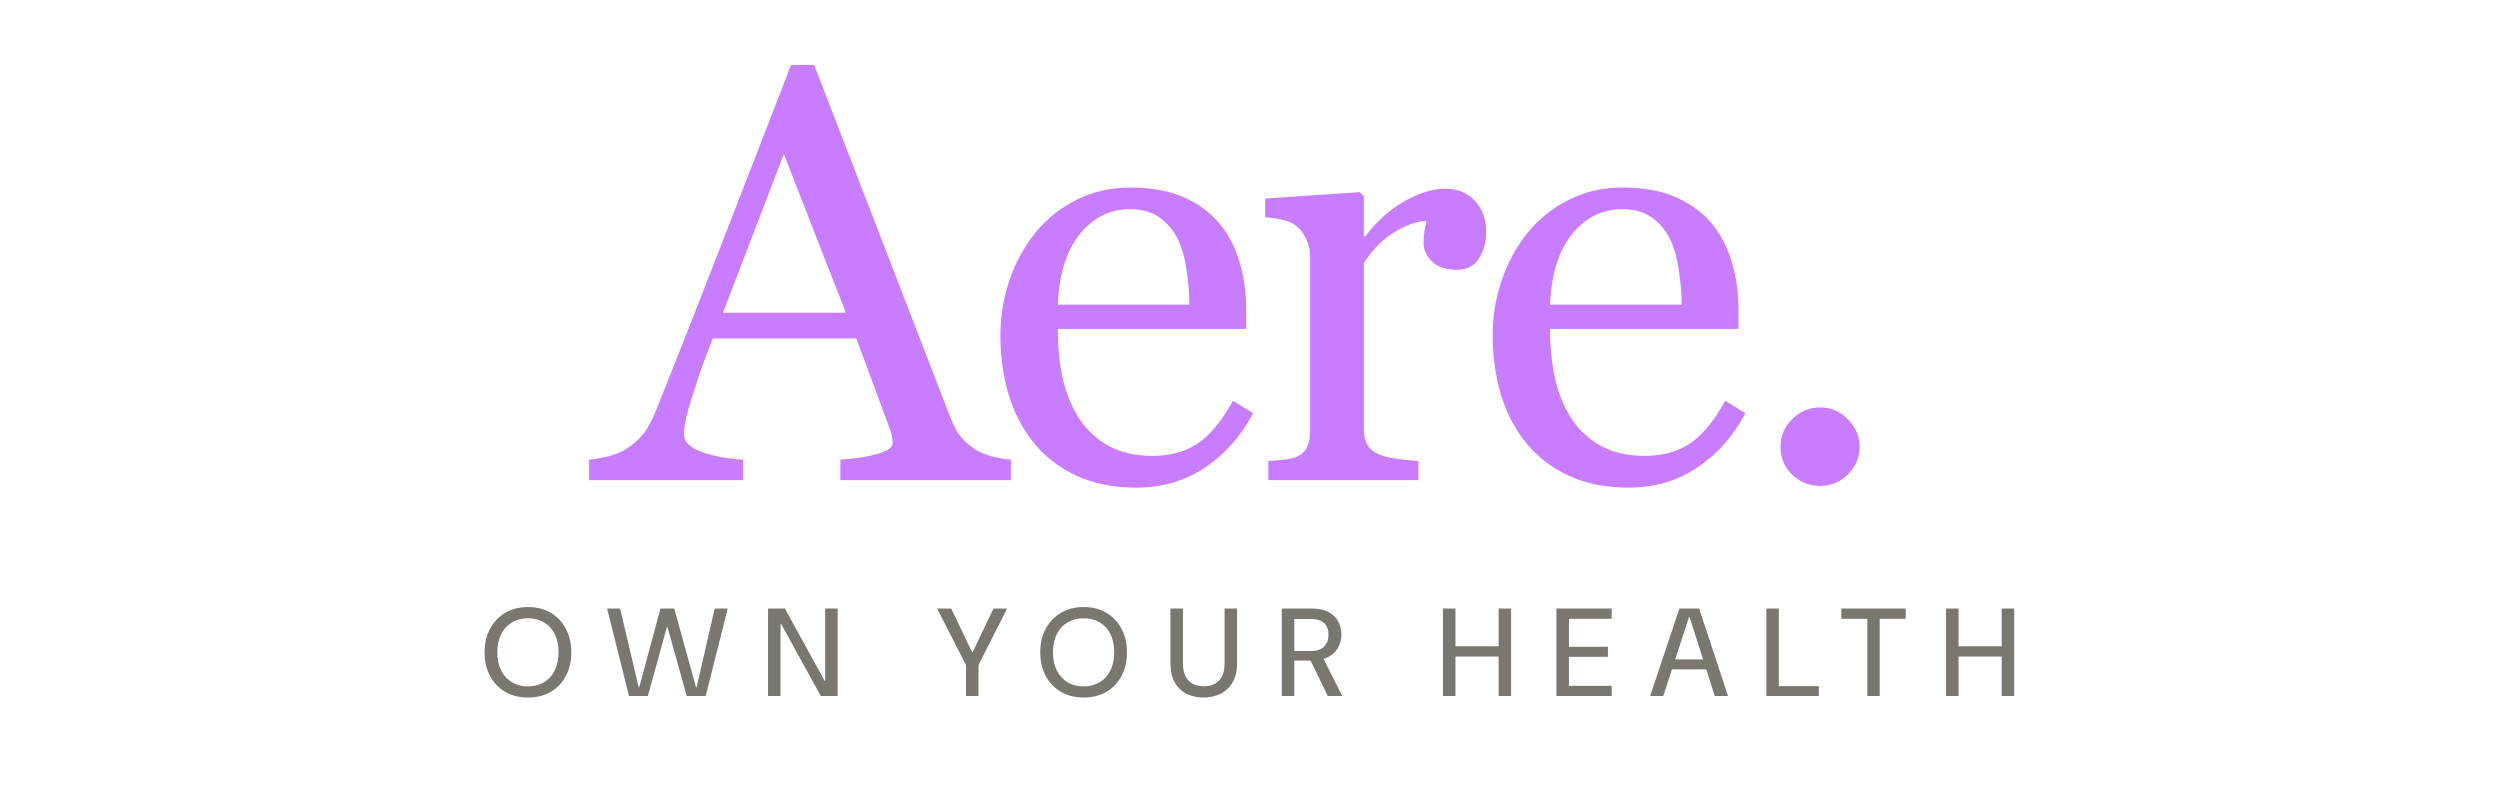
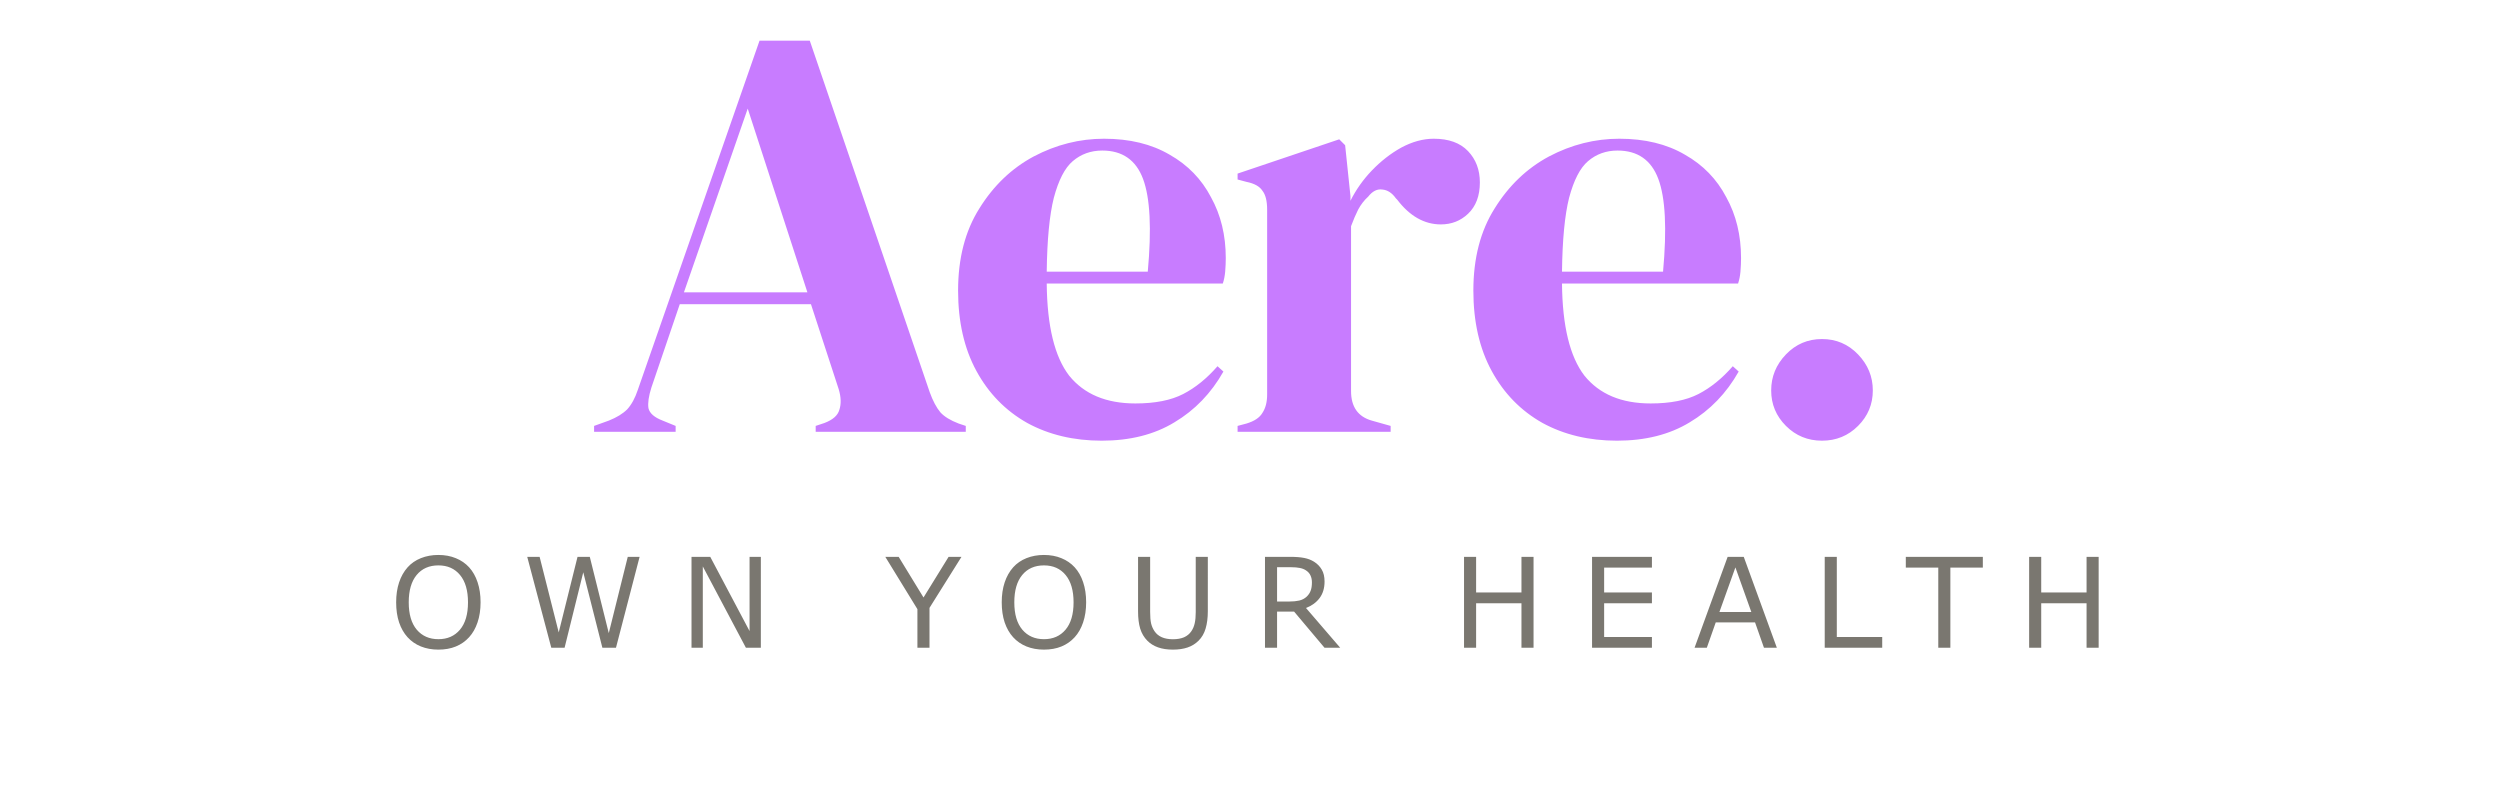
<svg xmlns="http://www.w3.org/2000/svg" width="880" height="276" viewBox="0 0 880 276" version="1.1" id="svg2">
  <defs id="defs2" />
-   <path d="m 355.843,169 h -60.023 v -7.211 q 7.922,-0.508 13.102,-2.031 5.281,-1.523 5.281,-3.758 0,-0.914 -0.203,-2.234 -0.203,-1.32 -0.609,-2.336 l -11.984,-32.297 h -50.477 q -2.844,7.109 -4.672,12.391 -1.727,5.281 -3.148,9.75 -1.32,4.367 -1.828,7.109 -0.508,2.742 -0.508,4.469 0,4.062 6.398,6.297 6.398,2.234 14.422,2.641 V 169 h -54.234 v -7.211 q 2.641,-0.203 6.602,-1.117 3.961,-1.016 6.5,-2.641 4.062,-2.742 6.297,-5.688 2.234,-3.047 4.367,-8.328 10.867,-27.117 23.969,-60.937 13.102,-33.82 23.359,-60.227 h 8.125 l 48.039,124.312 q 1.523,3.961 3.453,6.398 1.93,2.438 5.383,4.773 2.336,1.422 6.094,2.438 3.758,0.914 6.297,1.016 z M 297.75,110.094 275.914,54.234 254.484,110.094 Z m 143.362,35.344 q -6.297,11.984 -16.859,19.094 -10.562,7.109 -24.273,7.109 -12.086,0 -21.227,-4.266 -9.039,-4.266 -14.93,-11.578 -5.891,-7.312 -8.836,-17.062 -2.844,-9.75 -2.844,-20.617 0,-9.75 3.047,-19.094 3.148,-9.445 9.141,-16.961 5.789,-7.211 14.32,-11.578 8.633,-4.469 19.297,-4.469 10.969,0 18.789,3.453 7.82,3.453 12.695,9.445 4.672,5.688 6.906,13.406 2.336,7.719 2.336,16.758 v 6.703 h -66.32 q 0,9.852 1.828,17.875 1.93,8.023 5.992,14.117 3.961,5.891 10.359,9.344 6.398,3.352 15.234,3.352 9.039,0 15.539,-4.164 6.602,-4.266 12.695,-15.234 z M 418.666,107.25 q 0,-5.688 -1.016,-12.188 -0.914,-6.5 -3.047,-10.867 -2.336,-4.672 -6.398,-7.617 -4.062,-2.945 -10.461,-2.945 -10.664,0 -17.773,8.938 -7.008,8.836 -7.617,24.68 z M 523.129,81.758 q 0,5.18 -2.539,9.242 -2.539,3.961 -7.82,3.961 -5.688,0 -8.734,-2.945 -2.945,-2.945 -2.945,-6.5 0,-2.234 0.305,-4.062 0.406,-1.828 0.711,-3.656 -4.773,0 -11.172,3.859 -6.398,3.859 -10.867,10.969 v 58.297 q 0,3.555 1.32,5.789 1.422,2.234 4.367,3.352 2.539,1.016 6.5,1.523 4.062,0.508 7.008,0.711 V 169 h -52.812 v -6.703 q 2.336,-0.203 4.773,-0.406 2.539,-0.203 4.367,-0.812 2.844,-0.914 4.164,-3.148 1.422,-2.336 1.422,-5.992 V 90.086 q 0,-3.148 -1.523,-6.195 -1.422,-3.047 -4.062,-4.875 -1.93,-1.219 -4.57,-1.727 -2.641,-0.609 -5.688,-0.812 V 69.875 l 33.312,-2.234 1.422,1.422 v 14.117 h 0.508 q 6.297,-8.227 14.016,-12.492 7.719,-4.266 14.117,-4.266 6.398,0 10.359,4.164 4.062,4.164 4.062,11.172 z M 614.389,145.438 q -6.297,11.984 -16.859,19.094 -10.562,7.109 -24.273,7.109 -12.086,0 -21.227,-4.266 -9.039,-4.266 -14.93,-11.578 -5.891,-7.312 -8.836,-17.062 -2.844,-9.75 -2.844,-20.617 0,-9.75 3.047,-19.094 3.148,-9.445 9.141,-16.961 5.789,-7.211 14.32,-11.578 8.633,-4.469 19.297,-4.469 10.969,0 18.789,3.453 7.82,3.453 12.695,9.445 4.672,5.688 6.906,13.406 2.336,7.719 2.336,16.758 v 6.703 h -66.32 q 0,9.852 1.828,17.875 1.93,8.023 5.992,14.117 3.961,5.891 10.359,9.344 6.398,3.352 15.234,3.352 9.039,0 15.539,-4.164 6.602,-4.266 12.695,-15.234 z M 591.944,107.25 q 0,-5.688 -1.016,-12.188 -0.914,-6.5 -3.047,-10.867 -2.336,-4.672 -6.398,-7.617 -4.062,-2.945 -10.461,-2.945 -10.664,0 -17.773,8.938 -7.008,8.836 -7.617,24.68 z m 62.619,50.07 q 0,5.688 -4.164,9.75 -4.062,3.961 -9.75,3.961 -5.688,0 -9.852,-3.961 -4.062,-4.062 -4.062,-9.75 0,-5.688 4.062,-9.75 4.164,-4.164 9.852,-4.164 5.688,0 9.75,4.164 4.164,4.062 4.164,9.75 z" id="text1" fill="#c87cff" aria-label="Aere." />
-   <path d="m 185.838,245.528 q -4.532,0 -7.964,-1.98 -3.432,-2.024 -5.368,-5.588 -1.936,-3.608 -1.936,-8.36 0,-4.708 1.936,-8.272 1.936,-3.608 5.368,-5.632 3.432,-2.024 7.964,-2.024 4.576,0 8.008,2.024 3.432,2.024 5.324,5.632 1.936,3.564 1.936,8.272 0,4.752 -1.936,8.36 -1.892,3.564 -5.324,5.588 -3.432,1.98 -8.008,1.98 z m 0,-3.916 q 3.212,0 5.632,-1.452 2.464,-1.452 3.784,-4.136 1.364,-2.684 1.364,-6.424 0,-3.74 -1.364,-6.424 -1.32,-2.684 -3.784,-4.092 -2.42,-1.452 -5.632,-1.452 -3.212,0 -5.632,1.452 -2.42,1.408 -3.784,4.092 -1.364,2.684 -1.364,6.424 0,3.74 1.364,6.424 1.364,2.684 3.784,4.136 2.42,1.452 5.632,1.452 z m 35.555,3.388 -7.7,-30.8 h 4.576 l 6.556,27.764 h 0.176 l 7.48,-27.764 h 4.84 l 7.7,27.764 h 0.176 l 6.38,-27.764 h 4.576 l -7.744,30.8 h -6.688 l -6.776,-24.332 h -0.176 l -6.732,24.332 z m 48.96,0 v -30.8 h 5.94 l 13.992,25.476 h 0.176 V 214.2 h 4.4 V 245 h -5.94 l -13.992,-25.432 h -0.176 V 245 Z m 69.672,0 v -10.912 l -10.164,-19.888 h 4.972 l 7.348,15.4 h 0.176 l 7.348,-15.4 h 4.796 l -10.076,19.888 V 245 Z m 41.405,0.528 q -4.532,0 -7.964,-1.98 -3.432,-2.024 -5.368,-5.588 -1.936,-3.608 -1.936,-8.36 0,-4.708 1.936,-8.272 1.936,-3.608 5.368,-5.632 3.432,-2.024 7.964,-2.024 4.576,0 8.008,2.024 3.432,2.024 5.324,5.632 1.936,3.564 1.936,8.272 0,4.752 -1.936,8.36 -1.892,3.564 -5.324,5.588 -3.432,1.98 -8.008,1.98 z m 0,-3.916 q 3.212,0 5.632,-1.452 2.464,-1.452 3.784,-4.136 1.364,-2.684 1.364,-6.424 0,-3.74 -1.364,-6.424 -1.32,-2.684 -3.784,-4.092 -2.42,-1.452 -5.632,-1.452 -3.212,0 -5.632,1.452 -2.42,1.408 -3.784,4.092 -1.364,2.684 -1.364,6.424 0,3.74 1.364,6.424 1.364,2.684 3.784,4.136 2.42,1.452 5.632,1.452 z m 42.228,3.916 q -3.256,0 -5.94,-1.276 -2.64,-1.32 -4.18,-3.96 -1.54,-2.684 -1.54,-6.82 V 214.2 h 4.4 v 19.316 q 0,2.772 0.924,4.576 0.924,1.76 2.552,2.64 1.672,0.836 3.872,0.836 2.244,0 3.828,-0.836 1.628,-0.88 2.552,-2.64 0.924,-1.804 0.924,-4.576 V 214.2 h 4.4 v 19.272 q 0,4.136 -1.628,6.82 -1.584,2.64 -4.268,3.96 -2.64,1.276 -5.896,1.276 z M 451.189,245 v -30.8 h 10.428 q 3.652,0 5.984,1.232 2.332,1.232 3.432,3.3 1.144,2.024 1.144,4.62 0,2.464 -1.144,4.576 -1.1,2.068 -3.476,3.344 -2.376,1.232 -6.072,1.232 h -5.896 V 245 Z m 16.192,0 -6.644,-13.684 h 4.84 l 6.908,13.684 z m -11.792,-15.84 h 5.72 q 3.3,0 4.796,-1.584 1.54,-1.628 1.54,-4.136 0,-2.552 -1.496,-4.048 -1.496,-1.496 -4.84,-1.496 h -5.72 z M 527.505,245 v -30.8 h 4.4 V 245 Z m -19.58,0 v -30.8 h 4.4 V 245 Z m 3.652,-13.904 v -3.608 h 16.896 v 3.608 z M 547.865,245 v -30.8 h 19.448 v 3.608 h -15.048 v 9.856 h 13.728 v 3.52 h -13.728 v 10.208 h 15.048 V 245 Z m 32.988,0 10.296,-30.8 h 6.952 l 10.164,30.8 h -4.664 l -8.888,-27.852 h -0.176 l -9.064,27.852 z m 5.104,-9.372 1.232,-3.52 h 14.476 l 1.232,3.52 z M 621.747,245 v -30.8 h 4.4 v 27.324 h 14.08 V 245 Z m 35.555,0 v -27.192 h -9.152 V 214.2 h 22.66 v 3.608 h -9.152 V 245 Z m 47.288,0 v -30.8 h 4.4 V 245 Z m -19.58,0 v -30.8 h 4.4 V 245 Z m 3.652,-13.904 v -3.608 h 16.896 v 3.608 z" id="text2" fill="#7a7770" aria-label="OWN YOUR HEALTH" />
+   <path d="m 209.12,152 v -2.08 l 5.2,-1.872 q 4.16,-1.664 6.448,-3.952 2.288,-2.496 3.744,-6.864 l 42.848,-122.928 h 17.68 l 42.224,123.76 q 1.664,4.576 3.744,7.072 2.08,2.288 6.448,3.952 l 2.496,0.832 V 152 h -52.832 v -2.08 l 3.12,-1.04 q 4.368,-1.664 5.2,-4.576 1.04,-3.12 -0.208,-7.28 l -9.776,-29.952 h -46.176 l -9.984,29.328 q -1.456,4.576 -1.04,7.28 0.624,2.704 4.992,4.368 l 4.576,1.872 V 152 Z m 31.616,-49.088 h 43.472 l -21.008,-64.688 z m 147.888,-54.08 q 13.52,0 23.088,5.616 9.568,5.408 14.56,14.976 5.2,9.36 5.2,21.424 0,2.288 -0.208,4.784 -0.208,2.288 -0.832,4.16 h -61.984 q 0.208,22.464 7.904,32.448 7.904,9.776 23.296,9.776 10.4,0 16.848,-3.328 6.448,-3.328 12.064,-9.776 l 2.08,1.872 q -6.448,11.44 -17.264,17.888 -10.608,6.448 -25.584,6.448 -14.768,0 -26.208,-6.24 -11.44,-6.448 -17.888,-18.304 -6.448,-11.856 -6.448,-28.288 0,-17.056 7.488,-28.912 7.488,-12.064 19.136,-18.304 11.856,-6.24 24.752,-6.24 z m -0.624,4.16 q -6.032,0 -10.4,3.744 -4.16,3.536 -6.656,12.896 -2.288,9.152 -2.496,26 h 35.568 q 2.08,-22.672 -1.664,-32.656 -3.744,-9.984 -14.352,-9.984 z m 47.632,99.008 v -2.08 l 3.12,-0.832 q 4.16,-1.248 5.616,-3.744 1.664,-2.496 1.664,-6.448 V 73.792 q 0,-4.576 -1.664,-6.656 -1.456,-2.288 -5.616,-3.12 l -3.12,-0.832 v -2.08 l 35.776,-12.064 2.08,2.08 1.872,17.888 v 1.664 q 2.912,-5.824 7.488,-10.608 4.784,-4.992 10.4,-8.112 5.824,-3.12 11.44,-3.12 7.904,0 12.064,4.368 4.16,4.368 4.16,11.024 0,7.072 -4.16,11.024 -3.952,3.744 -9.568,3.744 -8.736,0 -15.392,-8.736 l -0.416,-0.416 q -2.08,-2.912 -4.784,-3.12 -2.704,-0.416 -4.992,2.496 -2.08,1.872 -3.536,4.576 -1.248,2.496 -2.496,5.824 v 58.032 q 0,8.32 7.28,10.4 l 6.656,1.872 V 152 Z M 570,48.832 q 13.52,0 23.088,5.616 9.568,5.408 14.56,14.976 5.2,9.36 5.2,21.424 0,2.288 -0.208,4.784 -0.208,2.288 -0.832,4.16 h -61.984 q 0.208,22.464 7.904,32.448 7.904,9.776 23.296,9.776 10.4,0 16.848,-3.328 6.448,-3.328 12.064,-9.776 l 2.08,1.872 q -6.448,11.44 -17.264,17.888 -10.608,6.448 -25.584,6.448 -14.768,0 -26.208,-6.24 -11.44,-6.448 -17.888,-18.304 -6.448,-11.856 -6.448,-28.288 0,-17.056 7.488,-28.912 7.488,-12.064 19.136,-18.304 11.856,-6.24 24.752,-6.24 z m -0.624,4.16 q -6.032,0 -10.4,3.744 -4.16,3.536 -6.656,12.896 -2.288,9.152 -2.496,26 h 35.568 q 2.08,-22.672 -1.664,-32.656 -3.744,-9.984 -14.352,-9.984 z m 71.968,102.128 q -7.488,0 -12.688,-5.2 -5.2,-5.2 -5.2,-12.48 0,-7.28 5.2,-12.688 5.2,-5.408 12.688,-5.408 7.488,0 12.688,5.408 5.2,5.408 5.2,12.688 0,7.28 -5.2,12.48 -5.2,5.2 -12.688,5.2 z" id="text1" fill="#c87cff" aria-label="Aere." />
+   <path d="m 165.122,199.684 q 1.955,2.148 2.986,5.264 1.053,3.115 1.053,7.068 0,3.953 -1.074,7.09 -1.053,3.115 -2.965,5.199 -1.977,2.17 -4.684,3.266 -2.686,1.096 -6.145,1.096 -3.373,0 -6.145,-1.117 -2.75,-1.117 -4.684,-3.244 -1.934,-2.127 -2.986,-5.221 -1.031,-3.094 -1.031,-7.068 0,-3.91 1.031,-7.004 1.031,-3.115 3.008,-5.328 1.891,-2.105 4.684,-3.223 2.814,-1.117 6.123,-1.117 3.438,0 6.166,1.139 2.75,1.117 4.662,3.201 z m -0.387,12.332 q 0,-6.23 -2.793,-9.604 -2.793,-3.395 -7.627,-3.395 -4.877,0 -7.67,3.395 -2.771,3.373 -2.771,9.604 0,6.295 2.836,9.646 2.836,3.33 7.605,3.33 4.77,0 7.584,-3.33 2.836,-3.352 2.836,-9.646 z M 225.14,196.01 216.825,228 h -4.791 L 205.31,201.445 198.735,228 h -4.684 l -8.465,-31.99 h 4.361 l 6.725,26.598 6.617,-26.598 h 4.318 l 6.682,26.855 6.682,-26.855 z M 267.819,228 h -5.264 L 247.388,199.383 V 228 h -3.975 v -31.99 h 6.596 l 13.836,26.125 v -26.125 h 3.975 z m 70.621,-31.99 -11.258,17.961 V 228 h -4.254 v -13.578 l -11.301,-18.412 h 4.705 l 8.744,14.309 8.83,-14.309 z m 39.844,3.674 q 1.955,2.148 2.986,5.264 1.053,3.115 1.053,7.068 0,3.953 -1.074,7.09 -1.053,3.115 -2.965,5.199 -1.977,2.17 -4.684,3.266 -2.686,1.096 -6.145,1.096 -3.373,0 -6.145,-1.117 -2.75,-1.117 -4.684,-3.244 -1.934,-2.127 -2.986,-5.221 -1.031,-3.094 -1.031,-7.068 0,-3.91 1.031,-7.004 1.031,-3.115 3.008,-5.328 1.891,-2.105 4.684,-3.223 2.814,-1.117 6.123,-1.117 3.438,0 6.166,1.139 2.75,1.117 4.662,3.201 z m -0.387,12.332 q 0,-6.23 -2.793,-9.604 -2.793,-3.395 -7.627,-3.395 -4.877,0 -7.67,3.395 -2.771,3.373 -2.771,9.604 0,6.295 2.836,9.646 2.836,3.33 7.605,3.33 4.77,0 7.584,-3.33 2.836,-3.352 2.836,-9.646 z m 47.256,3.137 q 0,3.48 -0.773,6.08 -0.752,2.578 -2.492,4.297 -1.654,1.633 -3.867,2.385 -2.213,0.752 -5.156,0.752 -3.008,0 -5.242,-0.795 -2.234,-0.795 -3.76,-2.342 -1.74,-1.762 -2.514,-4.254 -0.752,-2.492 -0.752,-6.123 v -19.143 h 4.254 v 19.357 q 0,2.6 0.344,4.104 0.365,1.504 1.203,2.729 0.945,1.396 2.557,2.105 1.633,0.709 3.91,0.709 2.299,0 3.91,-0.688 1.611,-0.709 2.578,-2.127 0.838,-1.225 1.182,-2.793 0.365,-1.59 0.365,-3.932 v -19.465 h 4.254 z M 471.743,228 h -5.521 l -10.699,-12.719 h -5.994 V 228 h -4.254 v -31.99 h 8.959 q 2.9,0 4.834,0.387 1.934,0.365 3.48,1.332 1.74,1.096 2.707,2.771 0.988,1.654 0.988,4.211 0,3.459 -1.74,5.801 -1.74,2.32 -4.791,3.502 z m -9.947,-22.988 q 0,-1.375 -0.494,-2.428 -0.473,-1.074 -1.59,-1.805 -0.924,-0.623 -2.191,-0.859 -1.268,-0.258 -2.986,-0.258 h -5.006 v 12.074 h 4.297 q 2.02,0 3.523,-0.344 1.504,-0.365 2.557,-1.332 0.967,-0.902 1.418,-2.062 0.473,-1.182 0.473,-2.986 z M 539.808,228 h -4.254 V 212.338 H 519.591 V 228 h -4.254 v -31.99 h 4.254 v 12.547 h 15.963 v -12.547 h 4.254 z m 41.67,0 h -21.076 v -31.99 h 21.076 v 3.781 h -16.822 v 8.766 h 16.822 v 3.781 h -16.822 v 11.881 h 16.822 z m 43.969,0 h -4.533 l -3.137,-8.916 H 603.94 L 600.804,228 h -4.318 l 11.645,-31.99 h 5.672 z m -8.98,-12.568 -5.607,-15.705 -5.629,15.705 z M 662.54,228 h -20.238 v -31.99 h 4.254 v 28.209 h 15.984 z m 35.418,-28.209 H 686.528 V 228 h -4.254 v -28.209 h -11.43 v -3.781 h 27.113 z M 738.726,228 h -4.254 V 212.338 H 718.509 V 228 h -4.254 v -31.99 h 4.254 v 12.547 h 15.963 v -12.547 h 4.254 z" id="text2" fill="#7a7770" aria-label="OWN YOUR HEALTH" />
</svg>
